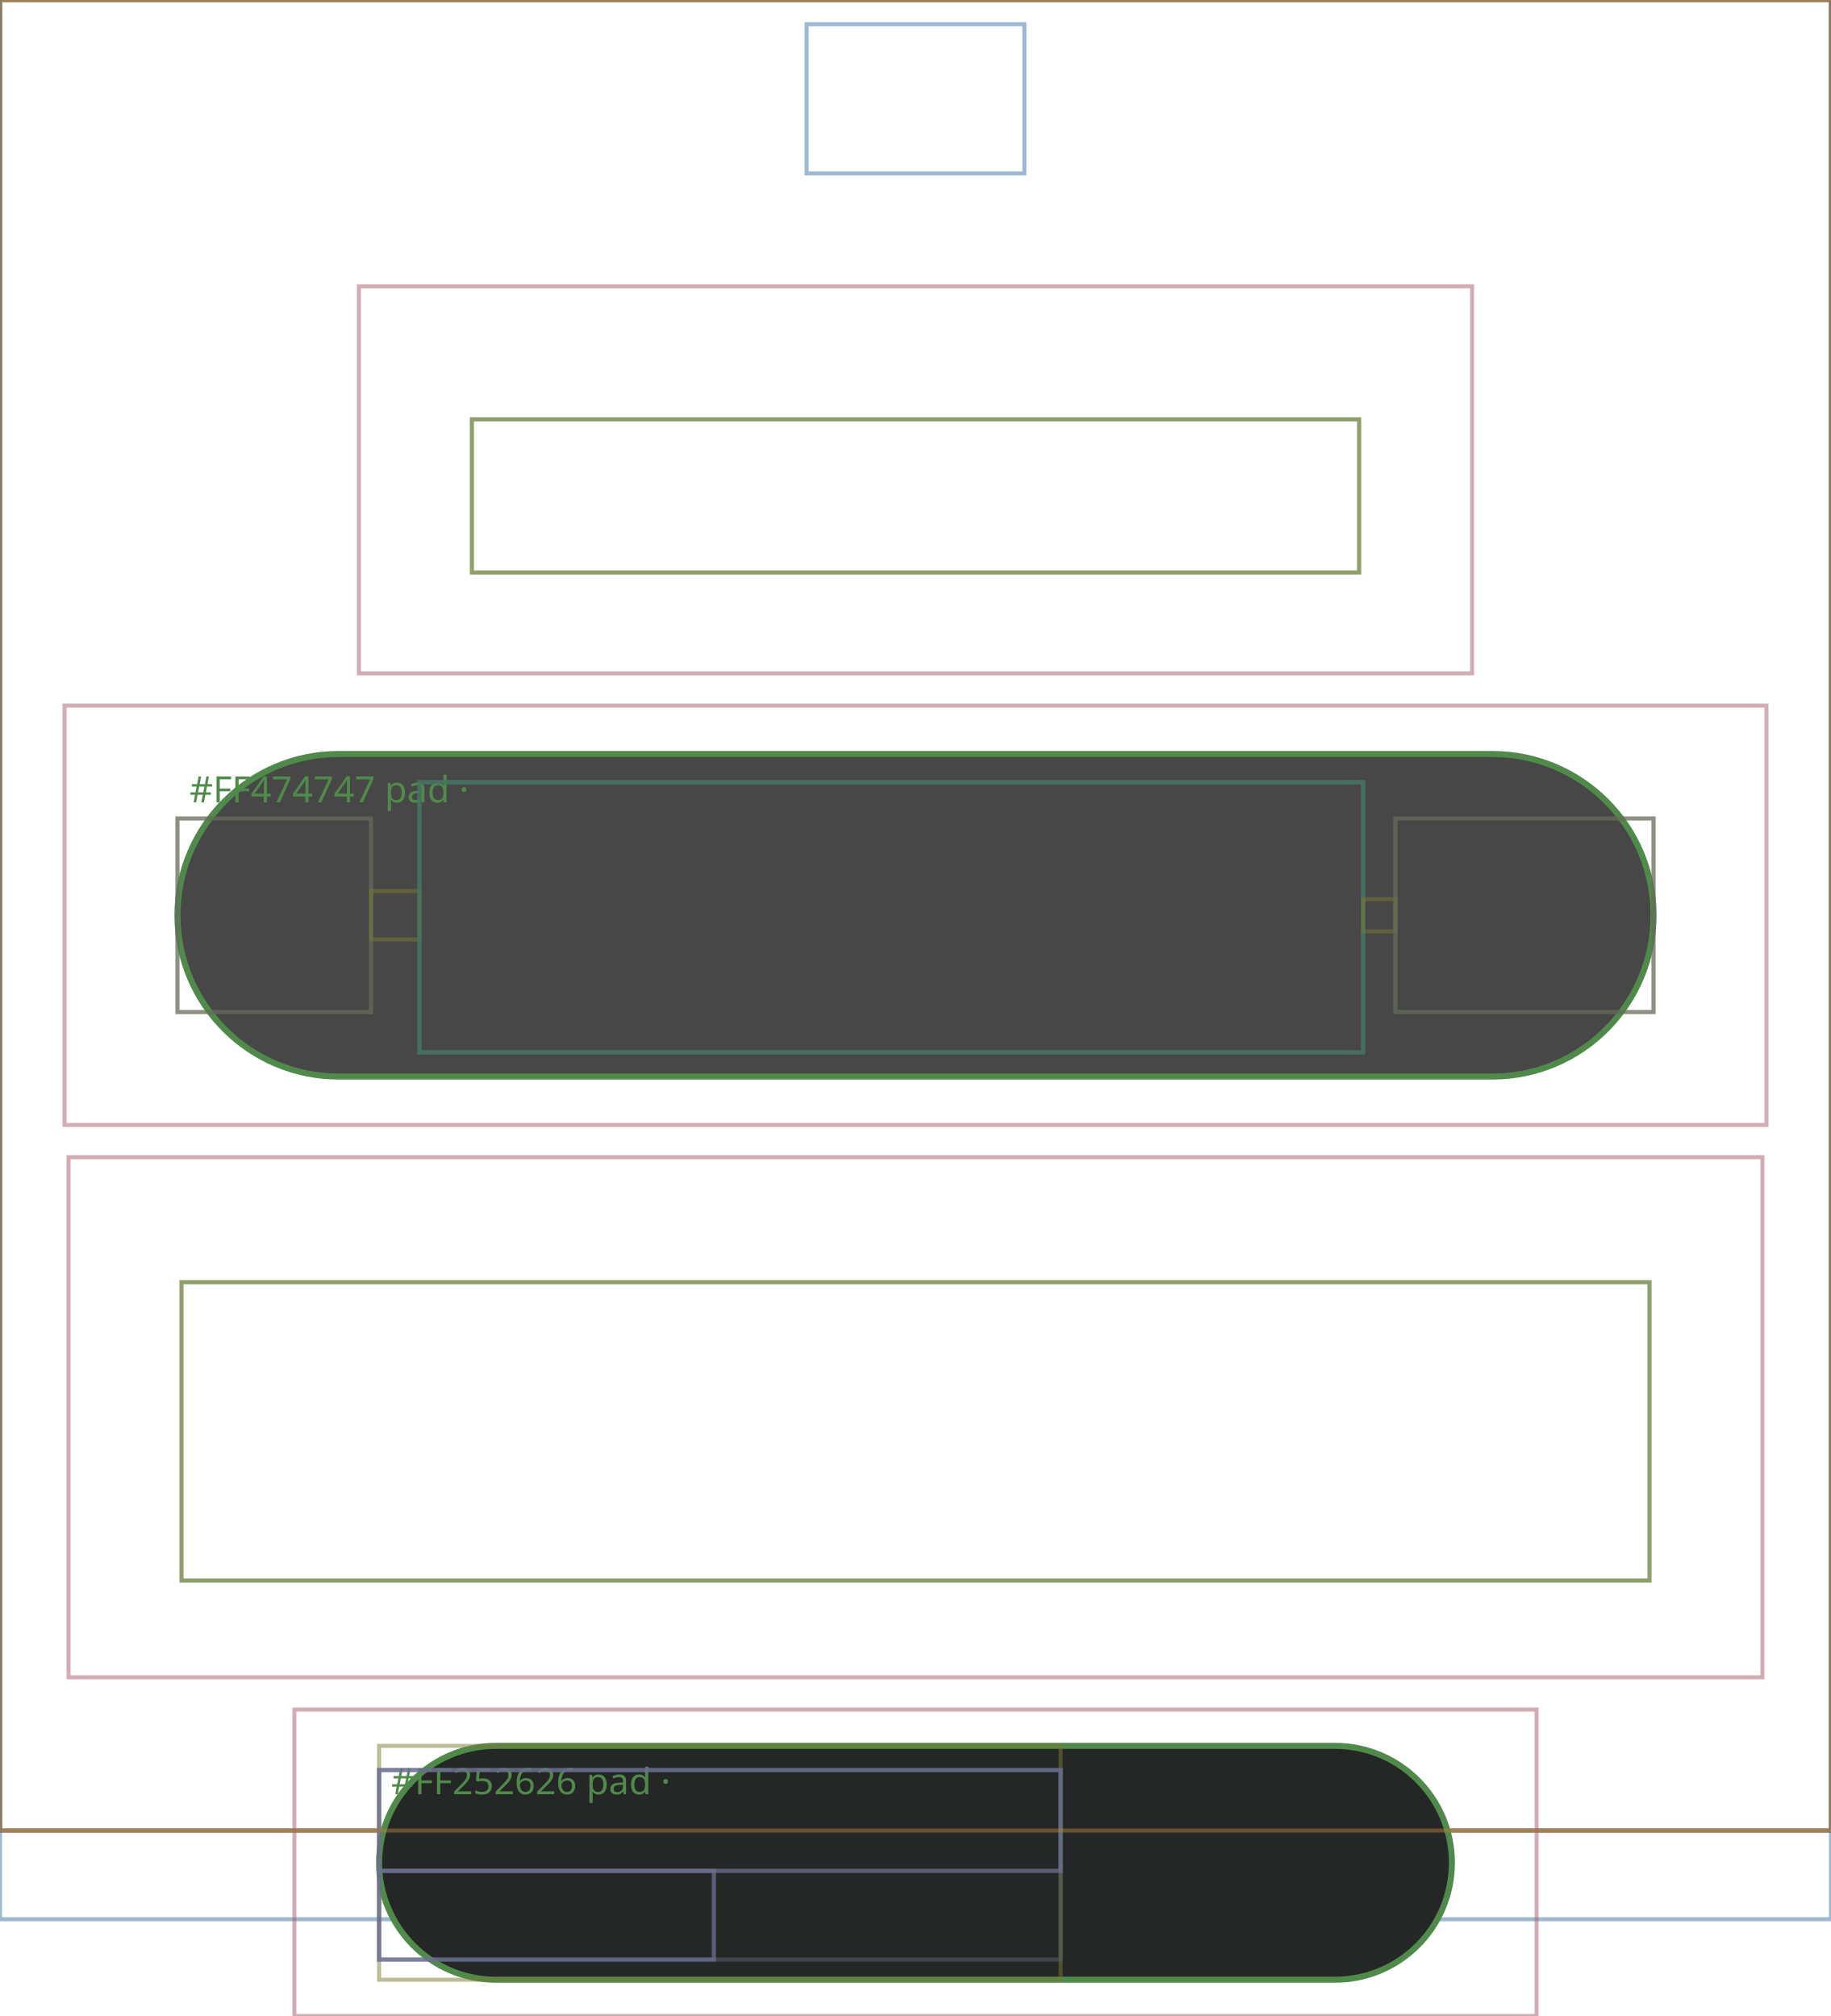
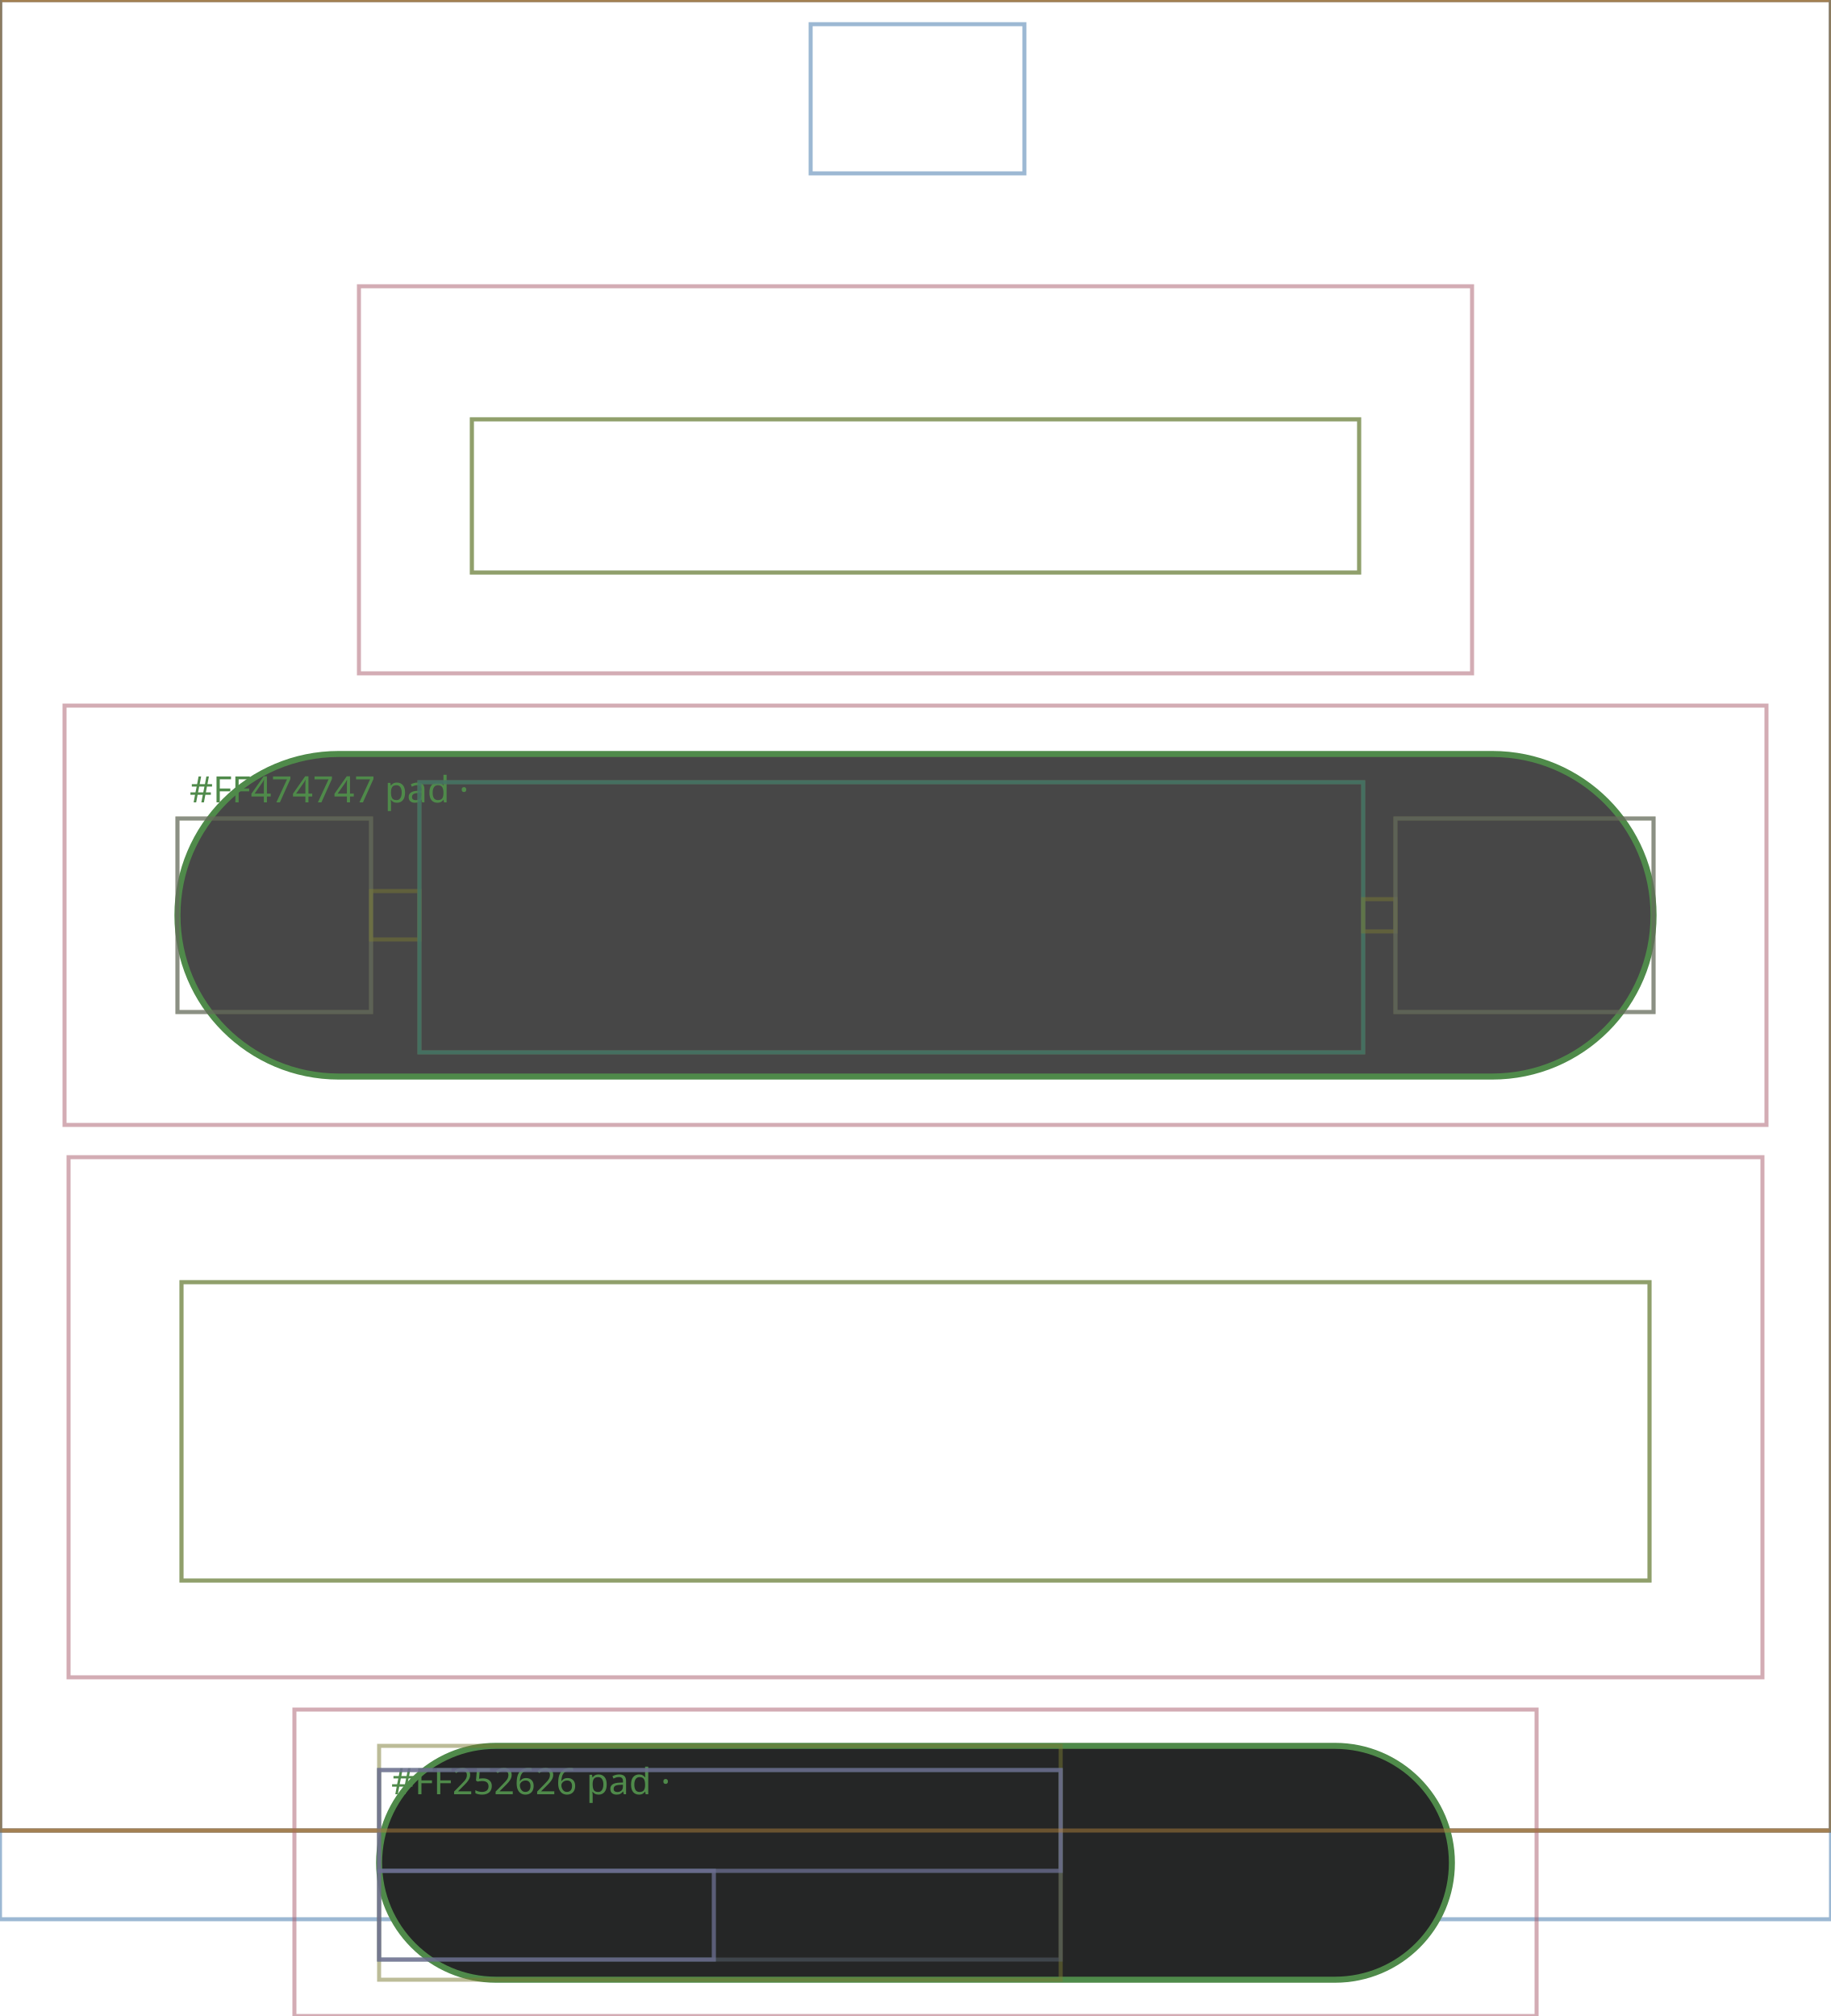
<svg xmlns="http://www.w3.org/2000/svg" viewBox="0 0 454 500" width="454" height="500" role="img" aria-label="Tiles/Shortcut selection layout wireframe">
  <rect width="454" height="500" fill="#ffffff" />
  <g>
    <rect x="0" y="0" width="454" height="454" fill="none" fill-opacity="0" stroke="#5B6470" stroke-width="1" stroke-opacity="0.5" />
  </g>
  <g>
    <rect x="0" y="0" width="454" height="454" fill="none" fill-opacity="0" stroke="#2E7D6B" stroke-width="1" stroke-opacity="0.5" />
  </g>
  <g>
    <rect x="0" y="0" width="454" height="454" fill="none" fill-opacity="0" stroke="#8E6BA8" stroke-width="1" stroke-opacity="0.5" />
  </g>
  <g>
    <rect x="0" y="0" width="454" height="454" fill="none" fill-opacity="0" stroke="#B0813B" stroke-width="1" stroke-opacity="0.5" />
  </g>
  <g>
    <rect x="0" y="-22" width="454" height="498" fill="none" fill-opacity="0" stroke="#3B72A8" stroke-width="1" stroke-opacity="0.5" />
  </g>
  <g>
    <rect x="89" y="71" width="276" height="96" fill="none" fill-opacity="0" stroke="#A85B6B" stroke-width="1" stroke-opacity="0.5" />
  </g>
  <g>
    <rect x="117" y="104" width="220" height="38" fill="none" fill-opacity="0" stroke="#4F8A4A" stroke-width="1" stroke-opacity="0.5" />
  </g>
  <g>
    <rect x="117" y="104" width="220" height="38" fill="none" fill-opacity="0" stroke="#7A7A33" stroke-width="1" stroke-opacity="0.5" />
  </g>
  <g>
    <rect x="16" y="175" width="422" height="104" fill="none" fill-opacity="0" stroke="#A85B6B" stroke-width="1" stroke-opacity="0.5" />
  </g>
  <g>
    <path d="M84,187 H370 A40,40 0 0 1 410,227 V227 A40,40 0 0 1 370,267 H84 A40,40 0 0 1 44,227 V227 A40,40 0 0 1 84,187 Z" fill="#474747" fill-opacity="1" stroke="#4F8A4A" stroke-width="1.5" stroke-opacity="1" />
    <text x="47" y="199" font-family="system-ui, sans-serif" font-size="9" fill="#4F8A4A">#FF474747  pad ·</text>
  </g>
  <g>
    <rect x="44" y="203" width="48" height="48" fill="none" fill-opacity="0" stroke="#7A7A33" stroke-width="1" stroke-opacity="0.5" />
  </g>
  <g>
    <rect x="44" y="203" width="48" height="48" fill="none" fill-opacity="0" stroke="#5B6470" stroke-width="1" stroke-opacity="0.5" />
  </g>
  <g>
    <rect x="92" y="221" width="12" height="12" fill="none" fill-opacity="0" stroke="#7A7A33" stroke-width="1" stroke-opacity="0.5" />
  </g>
  <g>
    <rect x="104" y="194" width="234" height="67" fill="none" fill-opacity="0" stroke="#7A7A33" stroke-width="1" stroke-opacity="0.5" />
  </g>
  <g>
    <rect x="104" y="194" width="234" height="67" fill="none" fill-opacity="0" stroke="#5B6470" stroke-width="1" stroke-opacity="0.5" />
  </g>
  <g>
    <rect x="104" y="194" width="234" height="67" fill="none" fill-opacity="0" stroke="#2E7D6B" stroke-width="1" stroke-opacity="0.5" />
  </g>
  <g>
    <rect x="338" y="223" width="8" height="8" fill="none" fill-opacity="0" stroke="#7A7A33" stroke-width="1" stroke-opacity="0.5" />
  </g>
  <g>
    <rect x="346" y="203" width="64" height="48" fill="none" fill-opacity="0" stroke="#7A7A33" stroke-width="1" stroke-opacity="0.5" />
  </g>
  <g>
    <rect x="346" y="203" width="64" height="48" fill="none" fill-opacity="0" stroke="#5B6470" stroke-width="1" stroke-opacity="0.5" />
  </g>
  <g>
    <rect x="17" y="287" width="420" height="129" fill="none" fill-opacity="0" stroke="#A85B6B" stroke-width="1" stroke-opacity="0.5" />
  </g>
  <g>
    <rect x="45" y="318" width="364" height="74" fill="none" fill-opacity="0" stroke="#4F8A4A" stroke-width="1" stroke-opacity="0.5" />
  </g>
  <g>
    <rect x="45" y="318" width="364" height="74" fill="none" fill-opacity="0" stroke="#7A7A33" stroke-width="1" stroke-opacity="0.5" />
  </g>
  <g>
    <rect x="73" y="424" width="308" height="76" fill="none" fill-opacity="0" stroke="#A85B6B" stroke-width="1" stroke-opacity="0.5" />
  </g>
  <g>
    <path d="M123,433 H331 A29,29 0 0 1 360,462 V462 A29,29 0 0 1 331,491 H123 A29,29 0 0 1 94,462 V462 A29,29 0 0 1 123,433 Z" fill="#252626" fill-opacity="1" stroke="#4F8A4A" stroke-width="1.5" stroke-opacity="1" />
    <text x="97" y="445" font-family="system-ui, sans-serif" font-size="9" fill="#4F8A4A">#FF252626  pad ·</text>
  </g>
  <g>
    <rect x="94" y="433" width="169" height="58" fill="none" fill-opacity="0" stroke="#7A7A33" stroke-width="1" stroke-opacity="0.5" />
  </g>
  <g>
    <rect x="94" y="439" width="169" height="47" fill="none" fill-opacity="0" stroke="#5B6470" stroke-width="1" stroke-opacity="0.5" />
  </g>
  <g>
    <rect x="94" y="439" width="169" height="25" fill="none" fill-opacity="0" stroke="#2E7D6B" stroke-width="1" stroke-opacity="0.5" />
  </g>
  <g>
    <rect x="94" y="439" width="169" height="25" fill="none" fill-opacity="0" stroke="#8E6BA8" stroke-width="1" stroke-opacity="0.5" />
  </g>
  <g>
    <rect x="94" y="464" width="83" height="22" fill="none" fill-opacity="0" stroke="#2E7D6B" stroke-width="1" stroke-opacity="0.5" />
  </g>
  <g>
    <rect x="94" y="464" width="83" height="22" fill="none" fill-opacity="0" stroke="#8E6BA8" stroke-width="1" stroke-opacity="0.5" />
  </g>
  <g>
    <rect x="0" y="0" width="454" height="454" fill="none" fill-opacity="0" stroke="#B0813B" stroke-width="1" stroke-opacity="0.5" />
  </g>
  <g>
-     <rect x="200" y="6" width="54" height="37" fill="none" fill-opacity="0" stroke="#3B72A8" stroke-width="1" stroke-opacity="0.5" />
+     <rect x="201" y="6" width="53" height="37" fill="none" fill-opacity="0" stroke="#3B72A8" stroke-width="1" stroke-opacity="0.5" />
  </g>
</svg>
